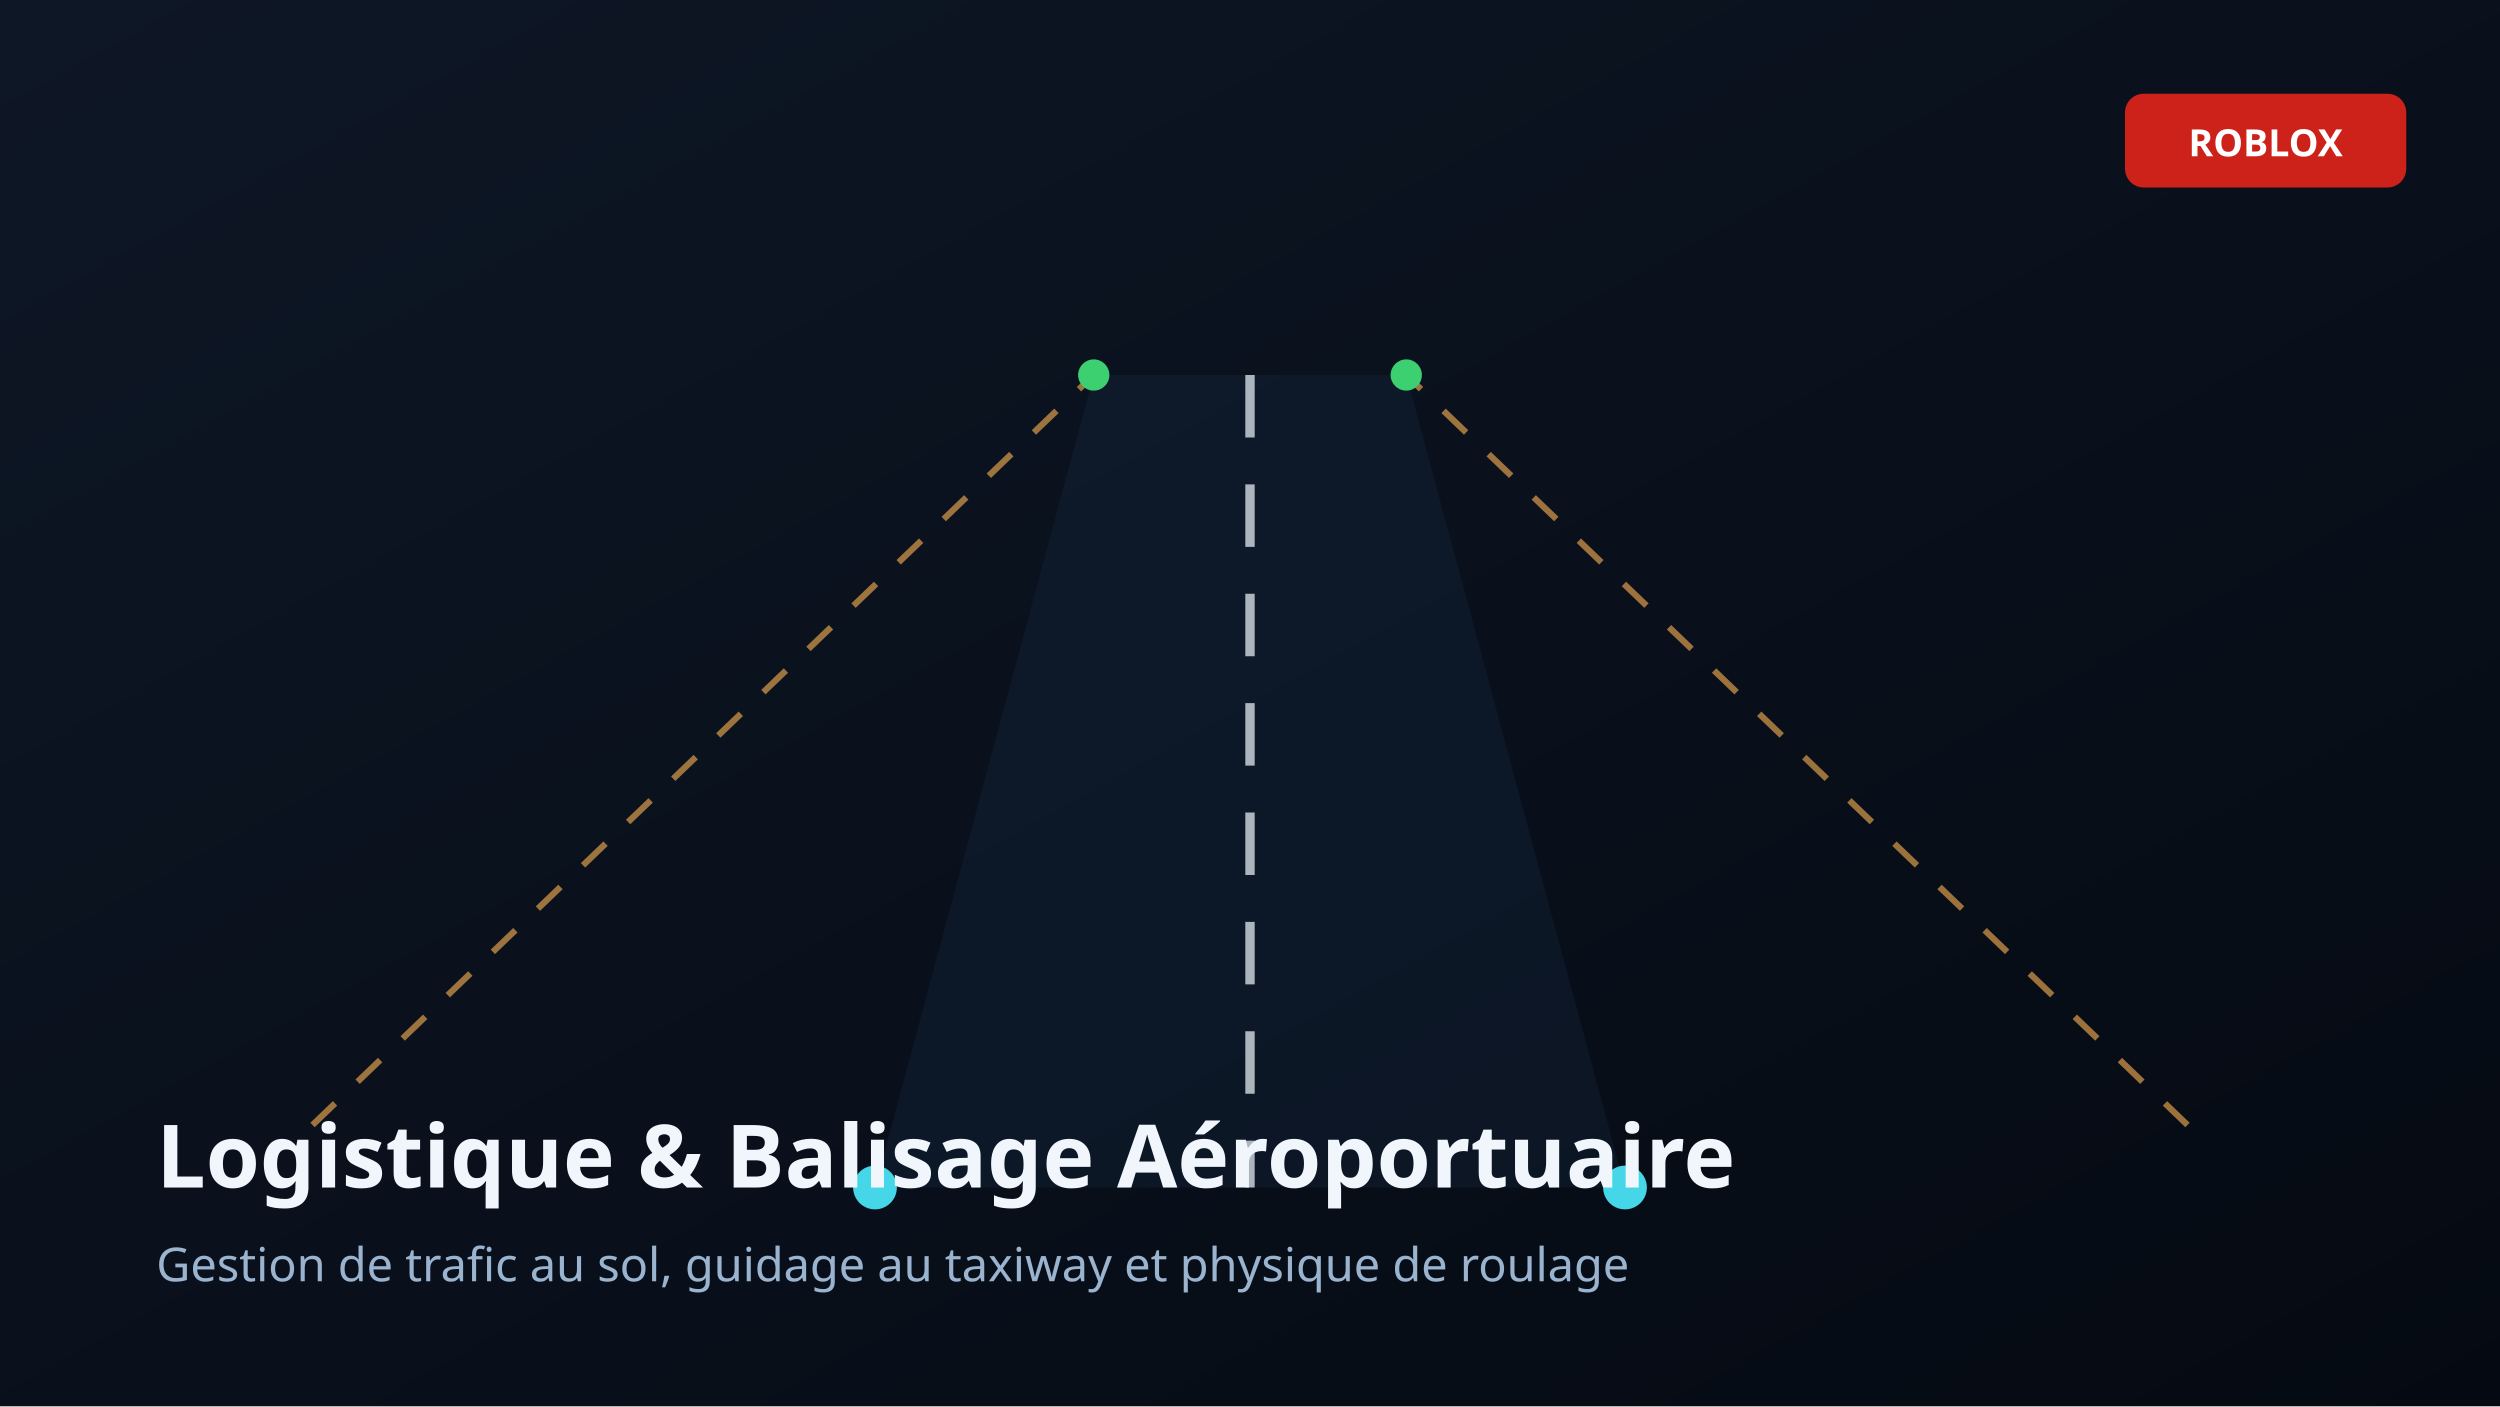
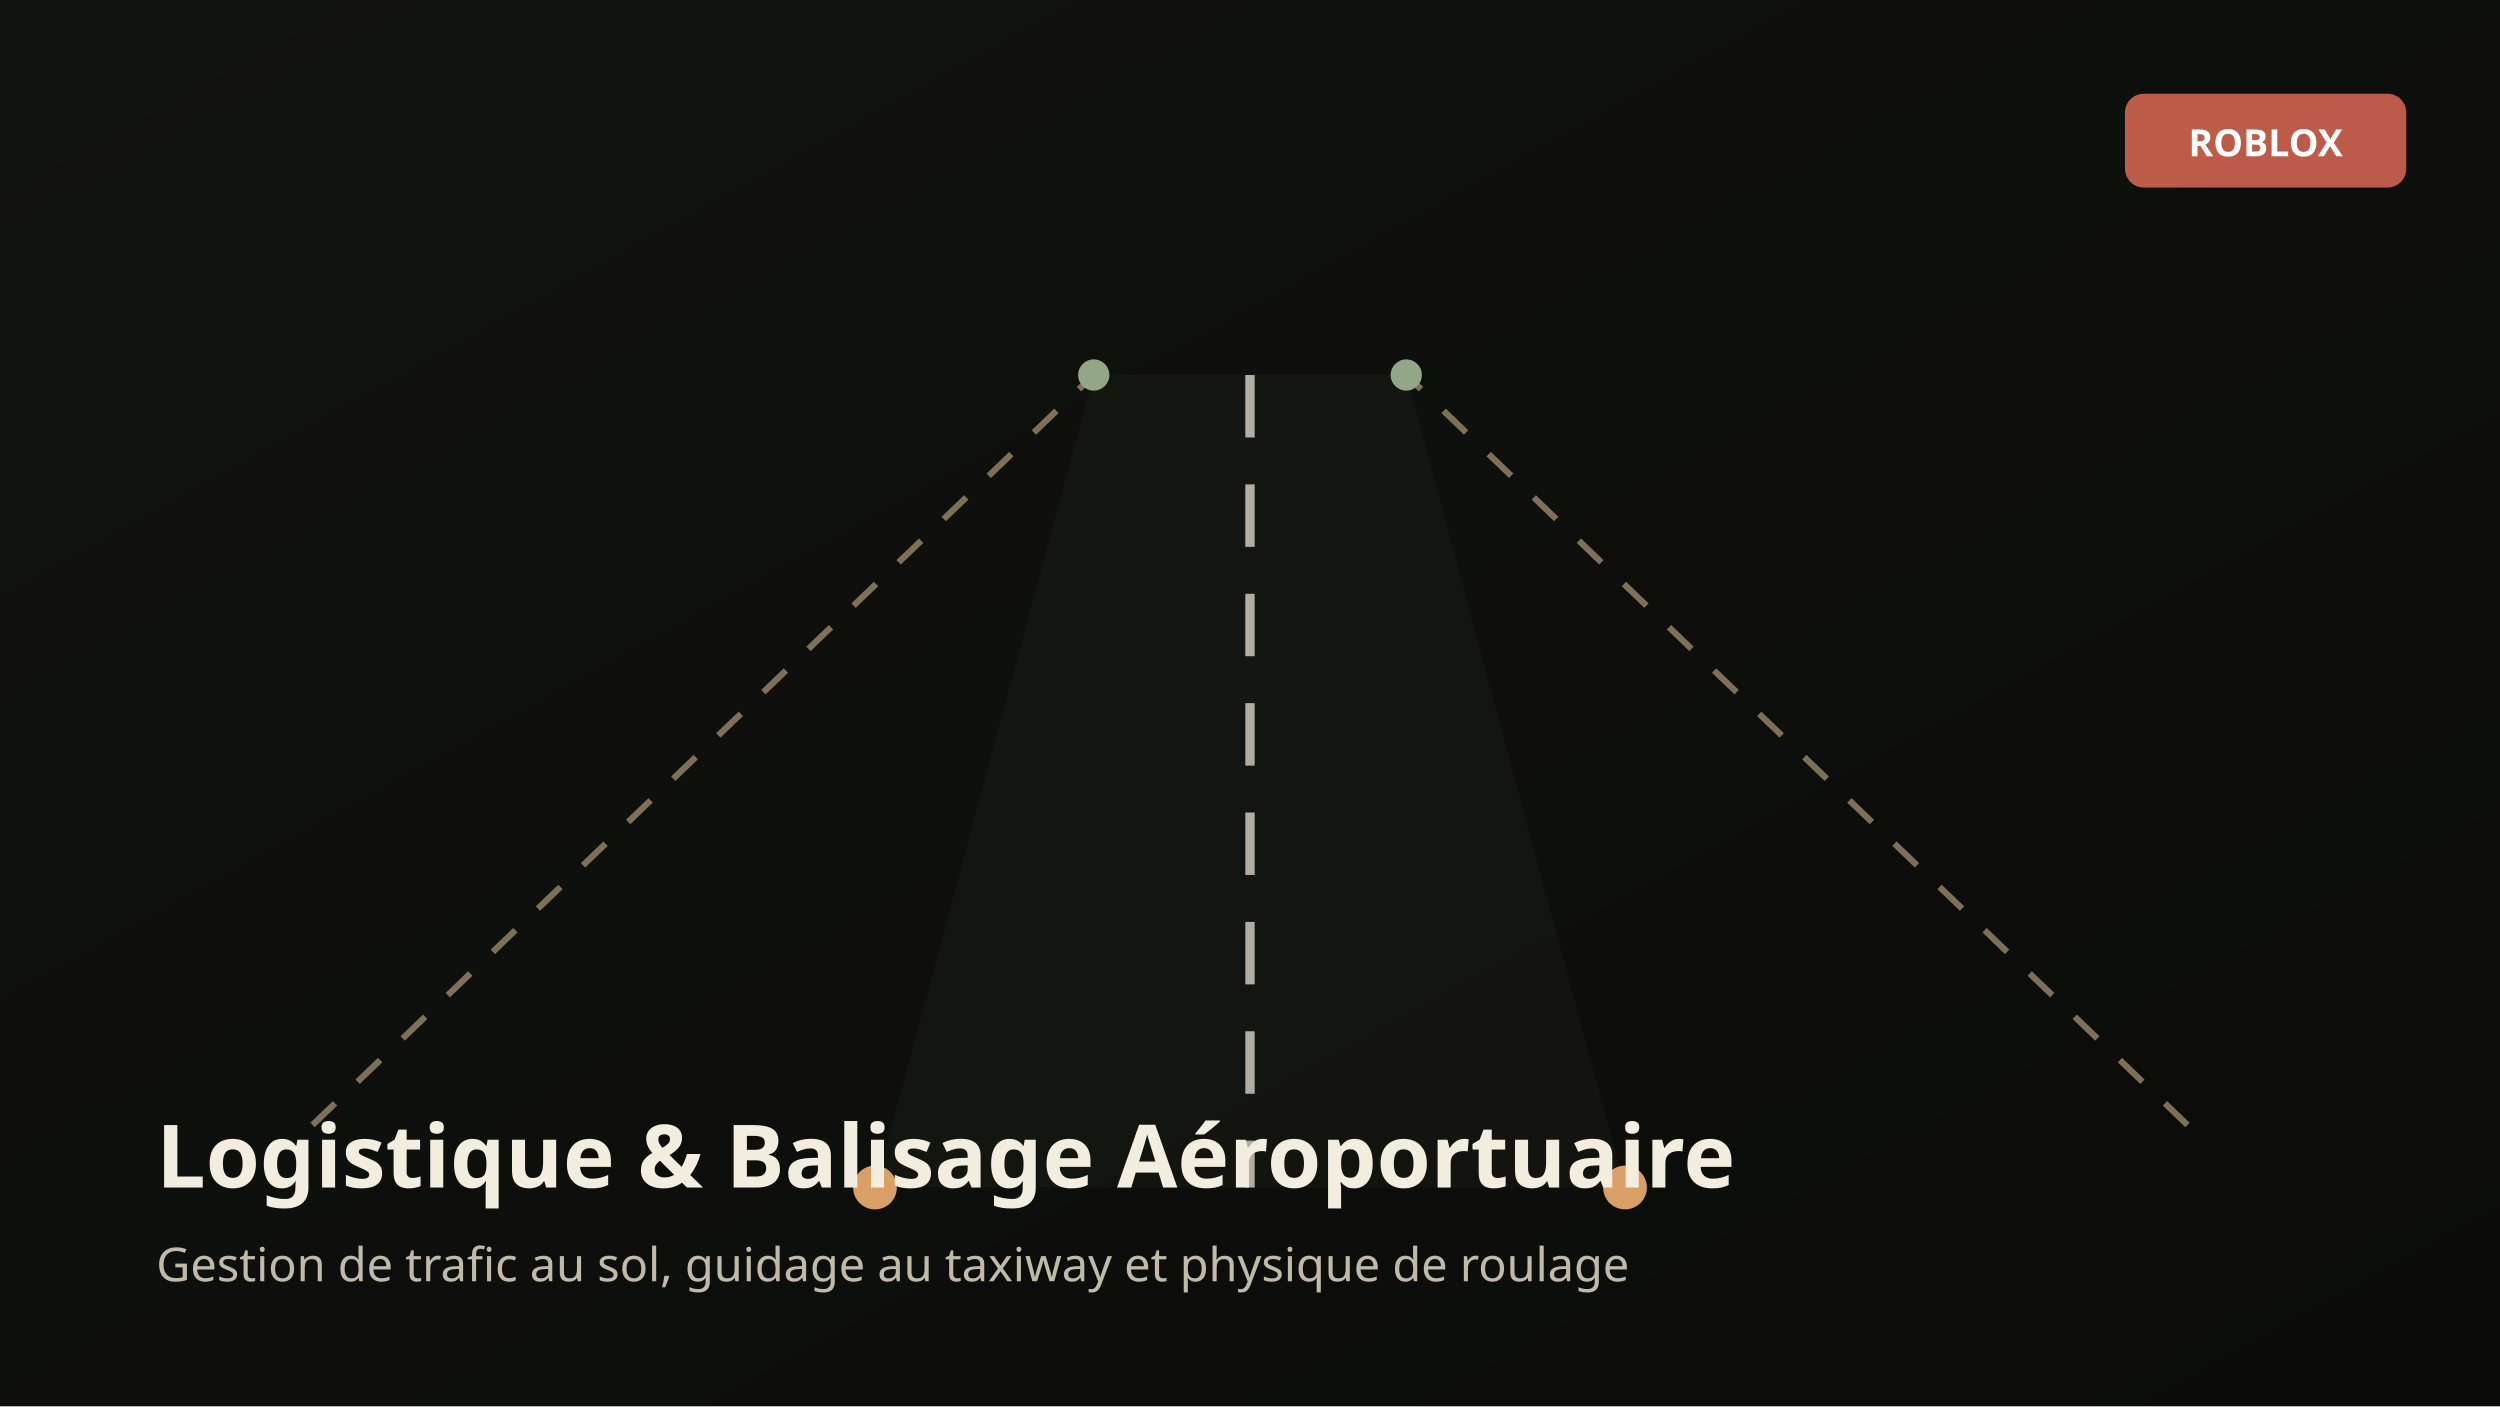
<svg xmlns="http://www.w3.org/2000/svg" viewBox="0 0 800 450" width="100%" height="100%">
  <defs>
    <linearGradient id="bg2" x1="0%" y1="0%" x2="100%" y2="100%">
-       <stop offset="0%" stop-color="#0e1726" />
-       <stop offset="100%" stop-color="#050a12" />
+       <stop offset="0%" stop-color="#11130f" />
+       <stop offset="100%" stop-color="#0b0c0a" />
    </linearGradient>
  </defs>
  <rect width="800" height="450" fill="url(#bg2)" />
-   <line x1="100" y1="360" x2="350" y2="120" stroke="#ffb454" stroke-width="2" stroke-dasharray="10 10" opacity="0.6" />
-   <line x1="700" y1="360" x2="450" y2="120" stroke="#ffb454" stroke-width="2" stroke-dasharray="10 10" opacity="0.6" />
-   <polygon points="350,120 450,120 520,380 280,380" fill="#112239" opacity="0.4" />
-   <line x1="400" y1="120" x2="400" y2="380" stroke="#f0f6fc" stroke-width="3" stroke-dasharray="20 15" opacity="0.7" />
-   <circle cx="350" cy="120" r="5" fill="#3cd070" />
-   <circle cx="450" cy="120" r="5" fill="#3cd070" />
-   <circle cx="280" cy="380" r="7" fill="#45d6e8" />
-   <circle cx="520" cy="380" r="7" fill="#45d6e8" />
+   <line x1="100" y1="360" x2="350" y2="120" stroke="#c9b18a" stroke-width="2" stroke-dasharray="10 10" opacity="0.6" />
+   <line x1="700" y1="360" x2="450" y2="120" stroke="#c9b18a" stroke-width="2" stroke-dasharray="10 10" opacity="0.6" />
+   <polygon points="350,120 450,120 520,380 280,380" fill="#1b1d17" opacity="0.4" />
+   <line x1="400" y1="120" x2="400" y2="380" stroke="#f3eddf" stroke-width="3" stroke-dasharray="20 15" opacity="0.7" />
+   <circle cx="350" cy="120" r="5" fill="#93a786" />
+   <circle cx="450" cy="120" r="5" fill="#93a786" />
+   <circle cx="280" cy="380" r="7" fill="#d9a066" />
+   <circle cx="520" cy="380" r="7" fill="#d9a066" />
  <g transform="translate(680, 30)">
-     <rect x="0" y="0" width="90" height="30" rx="6" fill="#e2231a" opacity="0.9" />
+     <rect x="0" y="0" width="90" height="30" rx="6" fill="#cf6450" opacity="0.9" />
    <text x="45" y="20" fill="#ffffff" font-family="sans-serif" font-size="12" font-weight="bold" text-anchor="middle">ROBLOX</text>
  </g>
-   <text x="50" y="380" fill="#f0f6fc" font-family="'Space Grotesk', sans-serif" font-size="28" font-weight="bold">Logistique &amp; Balisage Aéroportuaire</text>
-   <text x="50" y="410" fill="#9ab3cf" font-family="sans-serif" font-size="15">Gestion de trafic au sol, guidage au taxiway et physique de roulage</text>
+   <text x="50" y="380" fill="#f3eddf" font-family="'Space Grotesk', sans-serif" font-size="28" font-weight="bold">Logistique &amp; Balisage Aéroportuaire</text>
+   <text x="50" y="410" fill="#c2baa8" font-family="sans-serif" font-size="15">Gestion de trafic au sol, guidage au taxiway et physique de roulage</text>
</svg>
